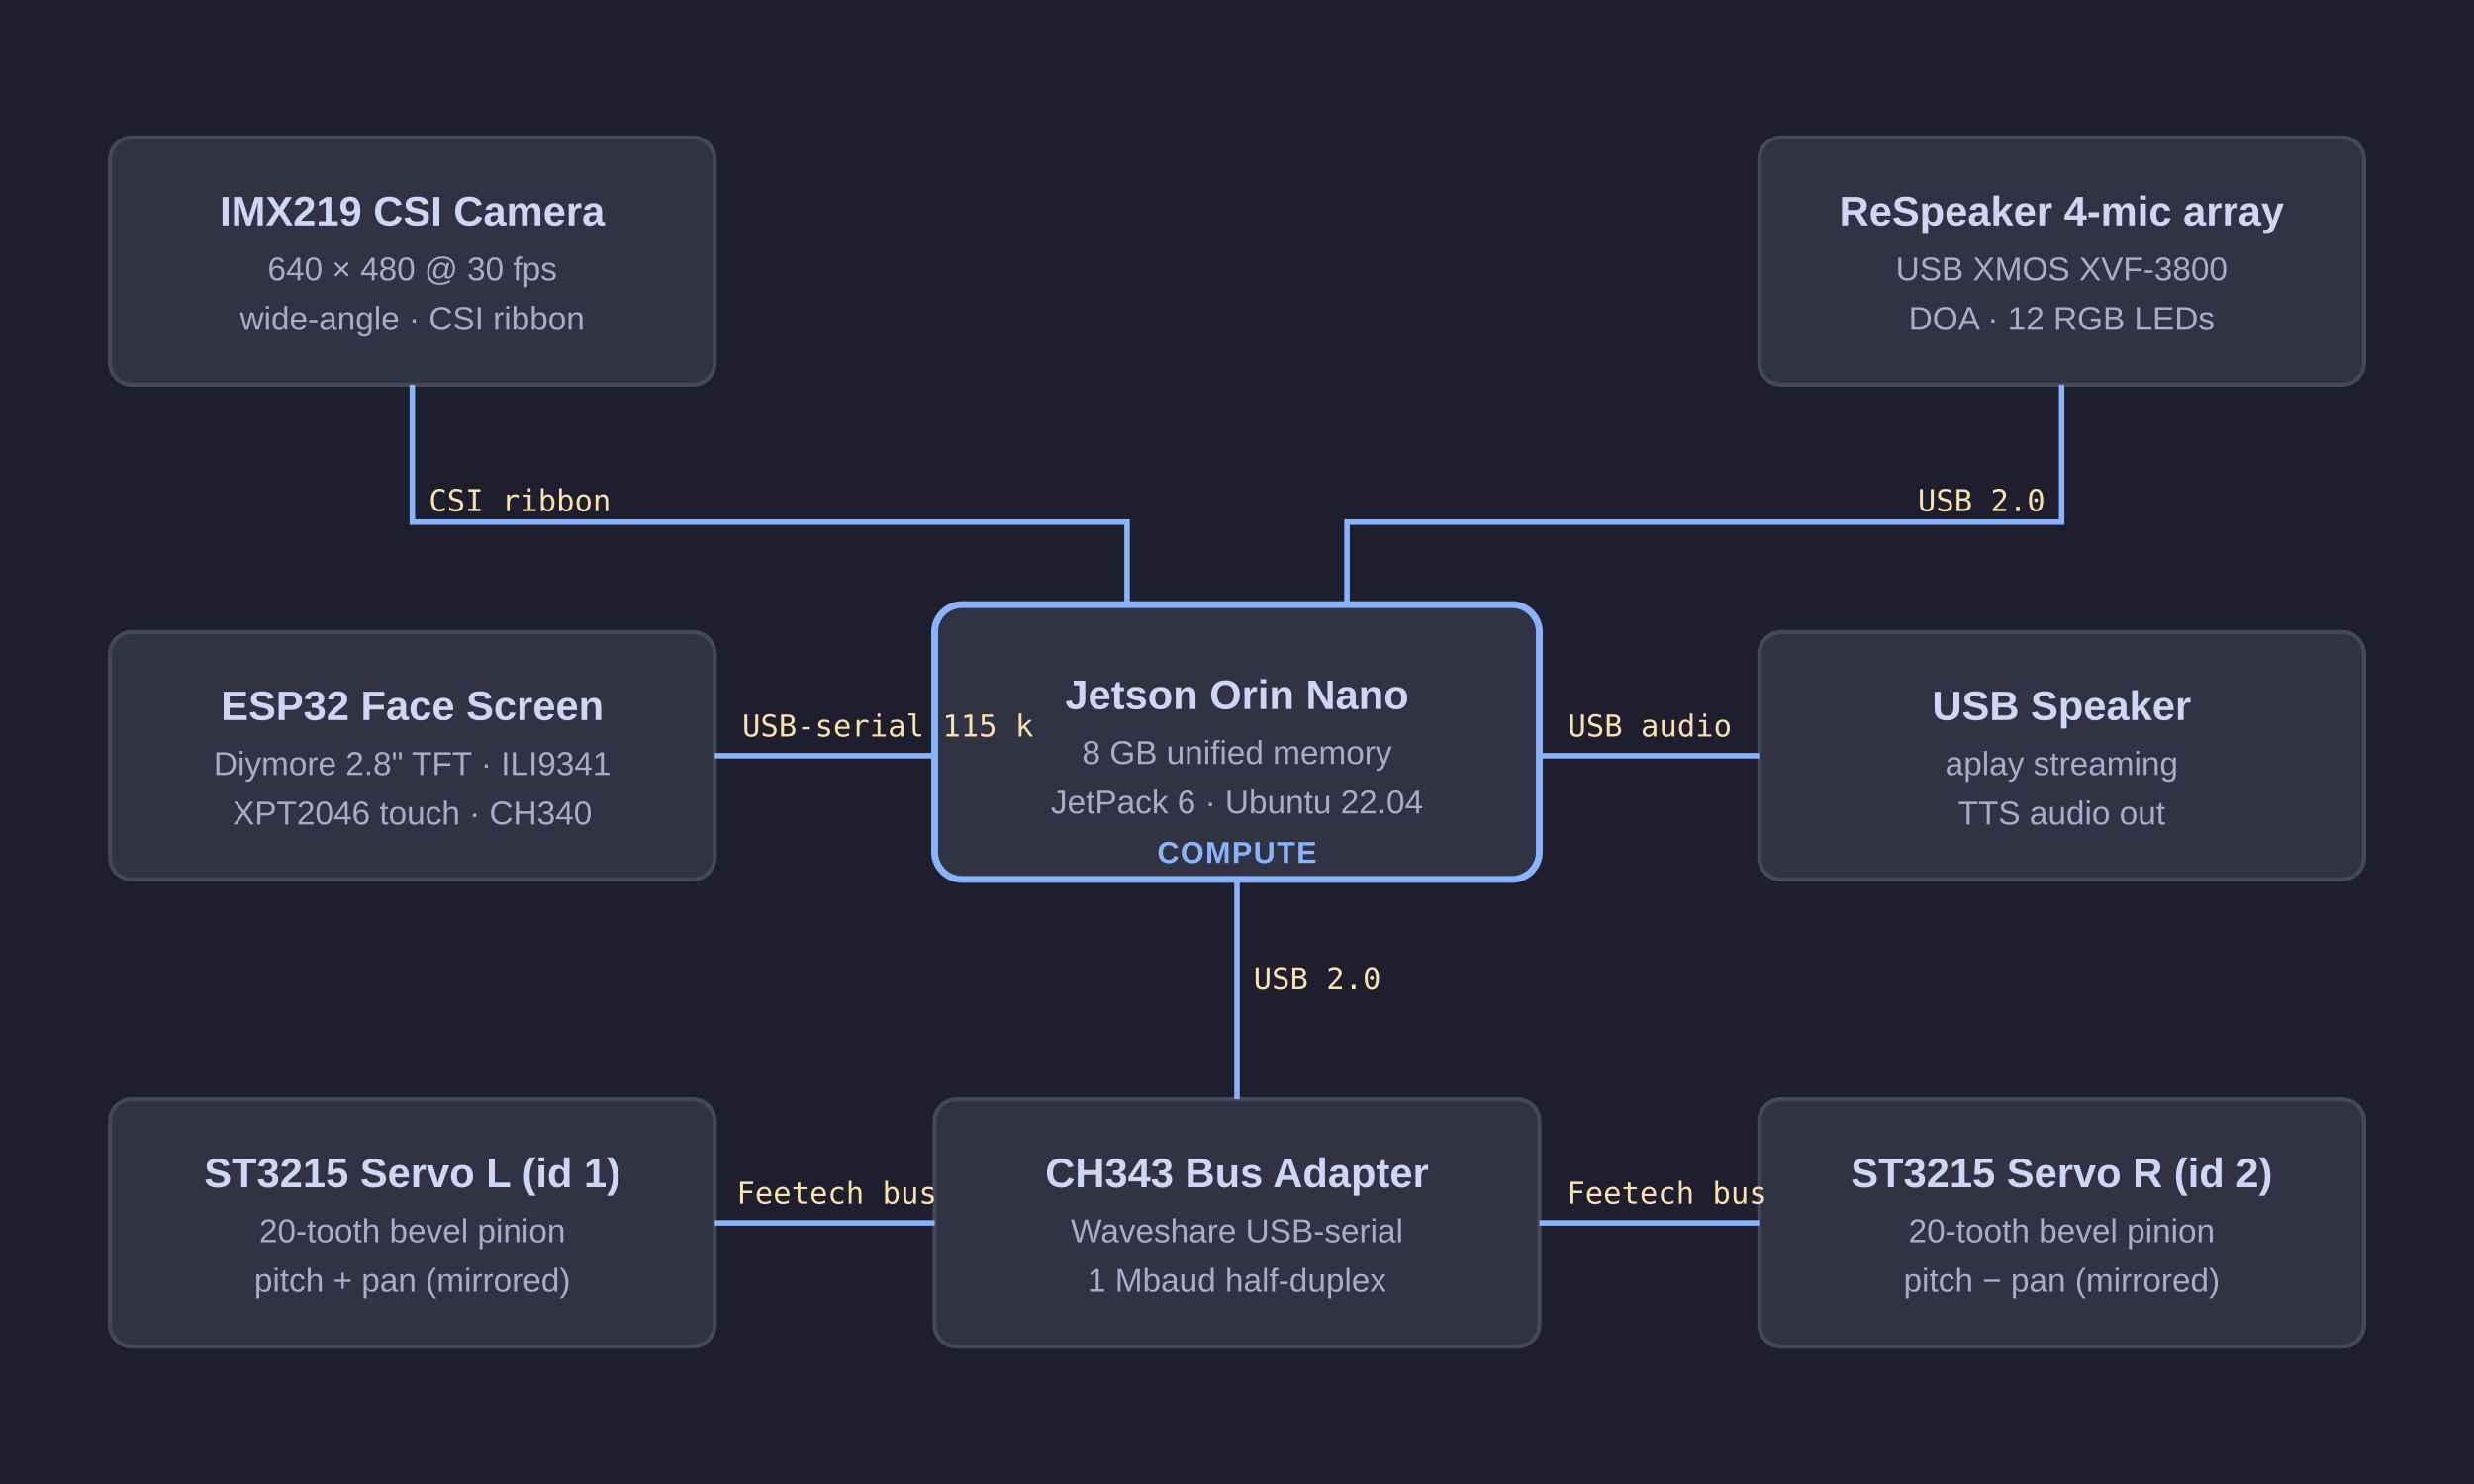
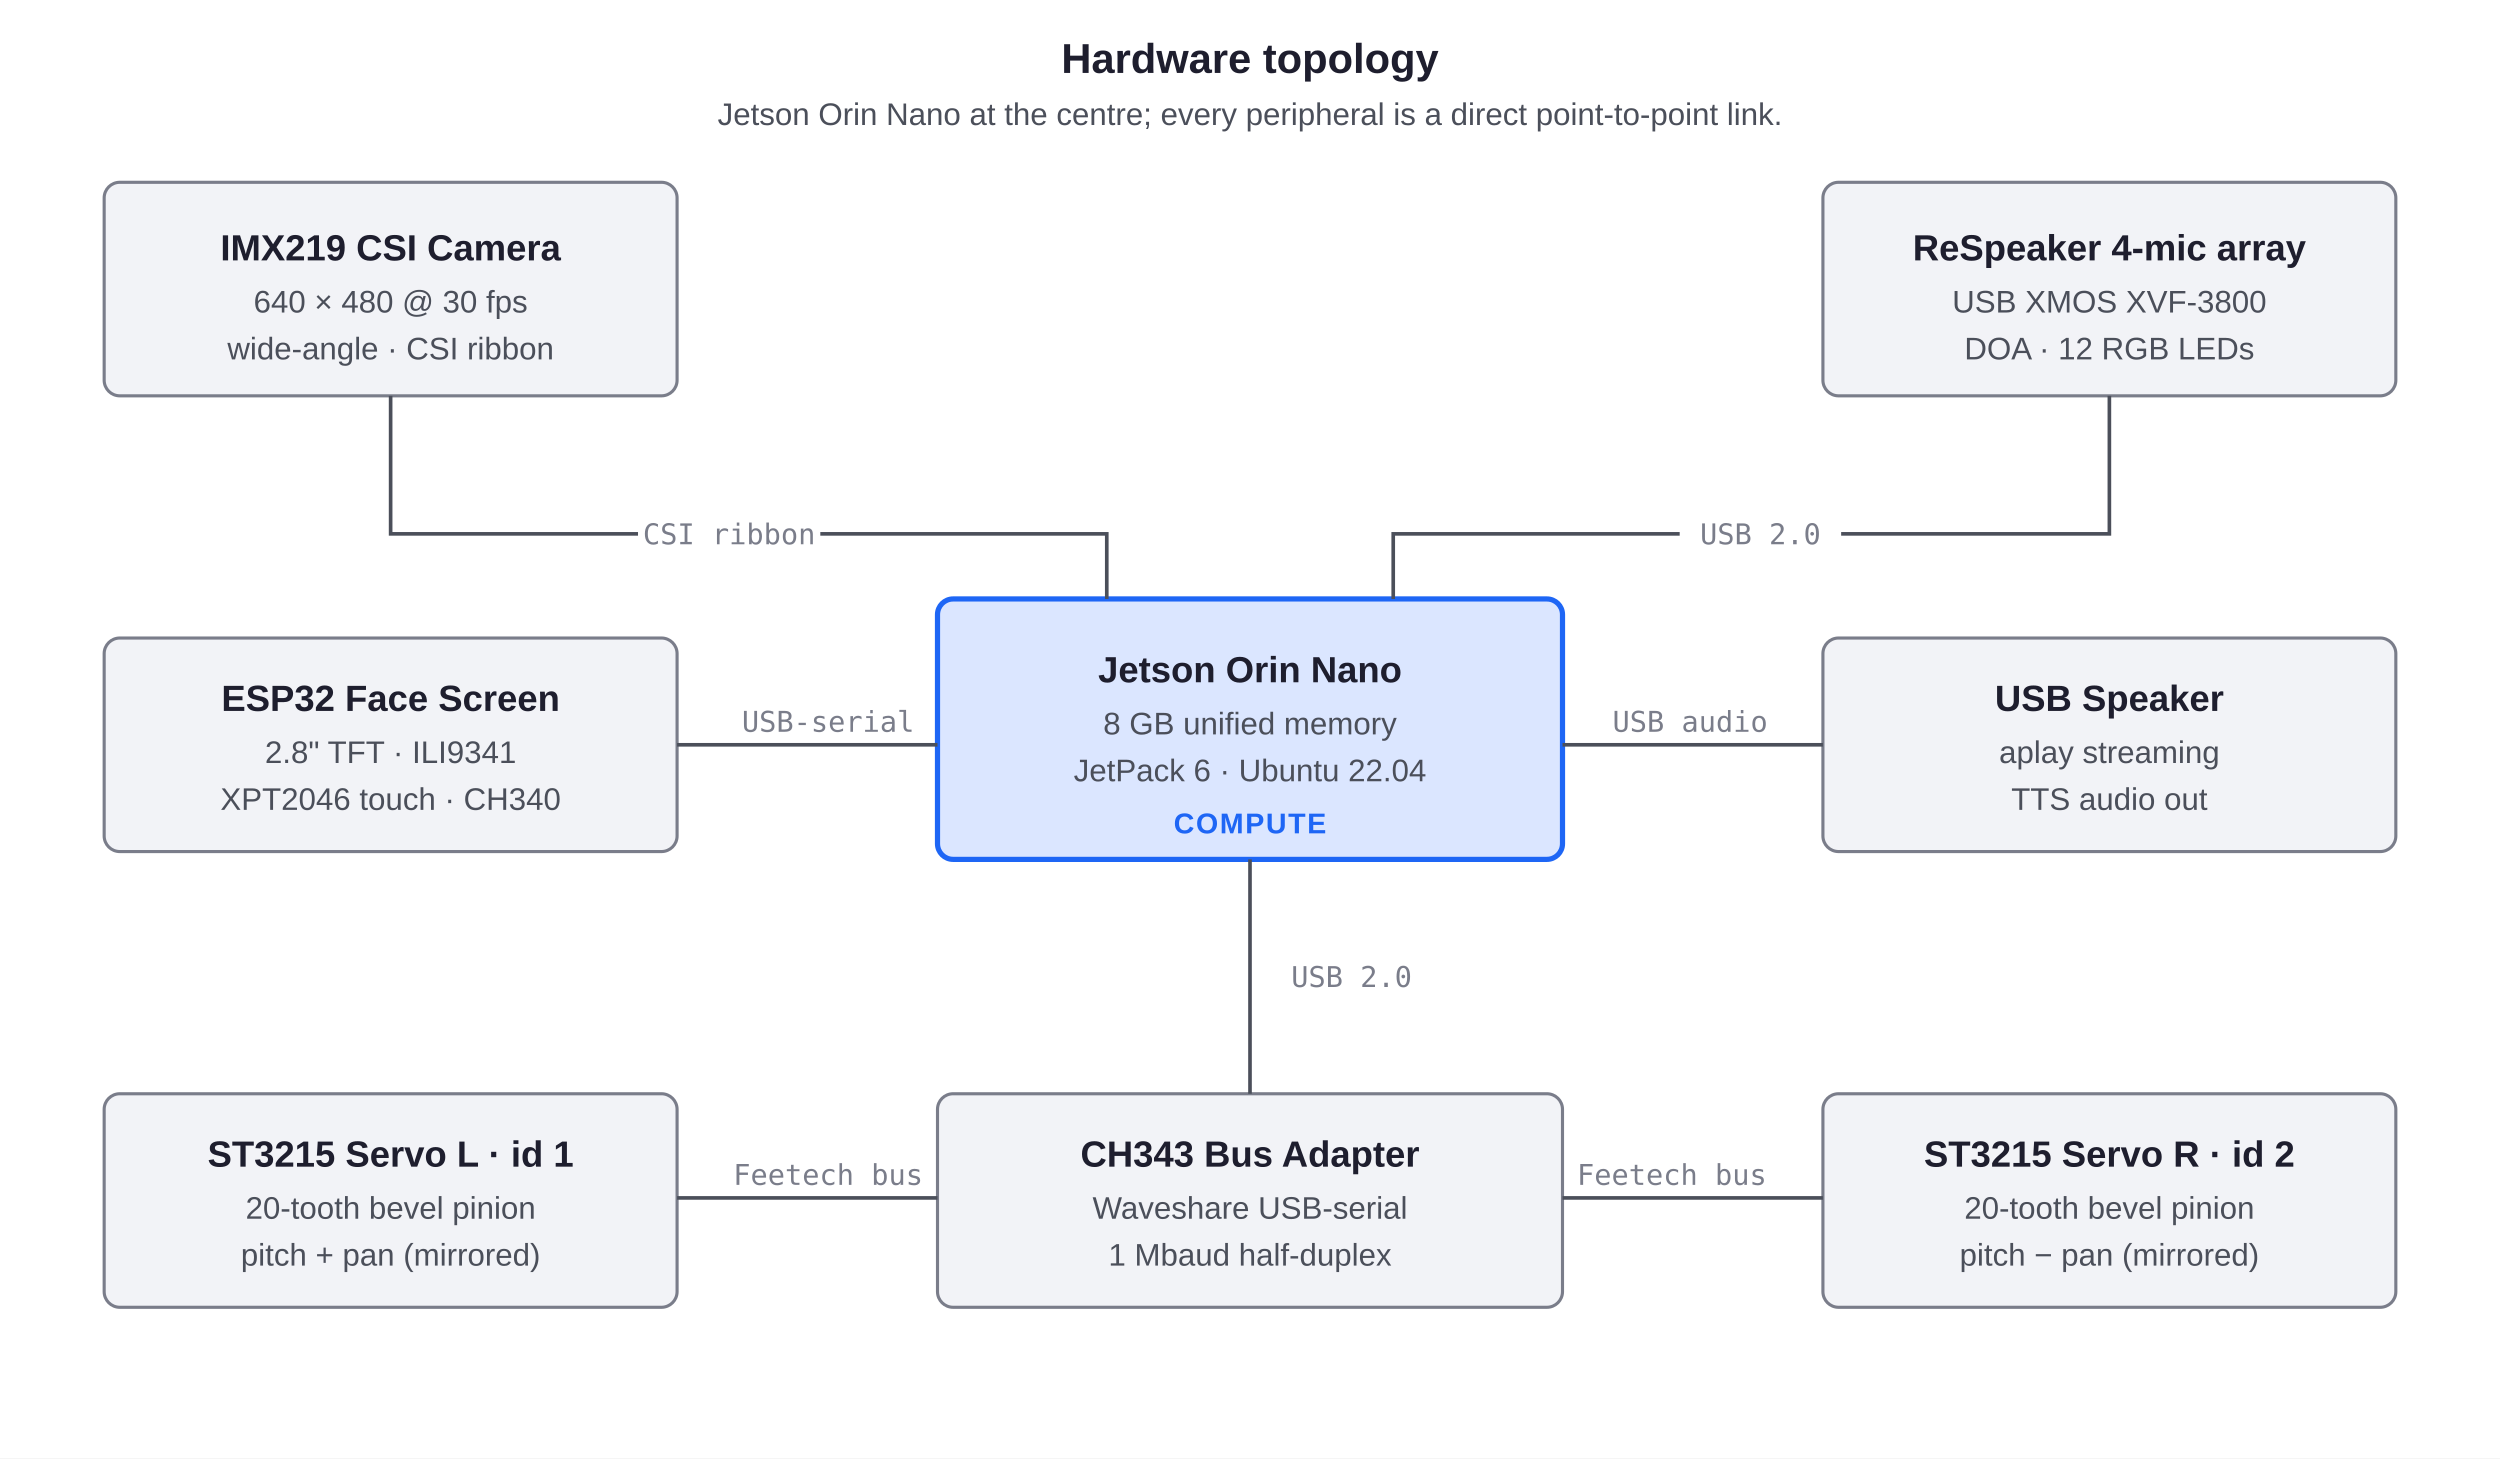
- <svg xmlns="http://www.w3.org/2000/svg" viewBox="0 0 900 540" role="img" aria-labelledby="title">
+ <svg xmlns="http://www.w3.org/2000/svg" viewBox="0 0 960 560" role="img" aria-labelledby="title">
  <style>
-     .bg { fill: #1e1e2e; }
-     .box { fill: #313244; stroke: #45475a; stroke-width: 1.5; rx: 8; ry: 8; }
-     .hub { fill: #313244; stroke: #89b4fa; stroke-width: 2.5; rx: 10; ry: 10; }
-     .t   { fill: #cdd6f4; font-family: -apple-system, "Segoe UI", Arial, sans-serif; font-size: 14px; }
-     .tb  { fill: #cdd6f4; font-family: -apple-system, "Segoe UI", Arial, sans-serif; font-size: 15px; font-weight: 700; }
-     .sub { fill: #a6adc8; font-family: -apple-system, "Segoe UI", Arial, sans-serif; font-size: 12px; }
-     .line { stroke: #89b4fa; stroke-width: 2; fill: none; }
-     .lbl { fill: #f9e2af; font-family: ui-monospace, Consolas, monospace; font-size: 11px; }
-     .hblbl { fill: #89b4fa; font-family: -apple-system, "Segoe UI", Arial, sans-serif; font-size: 11px; font-weight: 700; letter-spacing: 0.5px; }
+     .bg { fill: #ffffff; }
+     .box { fill: #f2f3f7; stroke: #7a7d8a; stroke-width: 1.2; rx: 6; ry: 6; }
+     .hub { fill: #dbe6ff; stroke: #1e66f5; stroke-width: 2; rx: 6; ry: 6; }
+     .tb  { fill: #1e1e2e; font-family: -apple-system, "Segoe UI", Arial, sans-serif; font-size: 14px; font-weight: 700; }
+     .sub { fill: #4b4f5a; font-family: -apple-system, "Segoe UI", Arial, sans-serif; font-size: 12px; }
+     .hdr { fill: #1e66f5; font-family: -apple-system, "Segoe UI", Arial, sans-serif; font-size: 11px; font-weight: 700; letter-spacing: 0.6px; }
+ 
+     .line { stroke: #4b4f5a; stroke-width: 1.4; fill: none; }
+     .lbl { fill: #7a7d8a; font-family: ui-monospace, Consolas, monospace; font-size: 11px; }
+     .lblbg { fill: #ffffff; }
+ 
+     .title { fill: #1e1e2e; font-family: -apple-system, "Segoe UI", Arial, sans-serif; font-size: 16px; font-weight: 700; }
  </style>
-   <rect class="bg" width="900" height="540" />
-   <rect class="hub" x="340" y="220" width="220" height="100" />
-   <text class="tb" x="450" y="258" text-anchor="middle">Jetson Orin Nano</text>
-   <text class="sub" x="450" y="278" text-anchor="middle">8 GB unified memory</text>
-   <text class="sub" x="450" y="296" text-anchor="middle">JetPack 6 · Ubuntu 22.04</text>
-   <text class="hblbl" x="450" y="314" text-anchor="middle">COMPUTE</text>
-   <rect class="box" x="40" y="50" width="220" height="90" />
-   <text class="tb" x="150" y="82" text-anchor="middle">IMX219 CSI Camera</text>
-   <text class="sub" x="150" y="102" text-anchor="middle">640 × 480 @ 30 fps</text>
-   <text class="sub" x="150" y="120" text-anchor="middle">wide-angle · CSI ribbon</text>
-   <rect class="box" x="640" y="50" width="220" height="90" />
-   <text class="tb" x="750" y="82" text-anchor="middle">ReSpeaker 4-mic array</text>
-   <text class="sub" x="750" y="102" text-anchor="middle">USB XMOS XVF-3800</text>
-   <text class="sub" x="750" y="120" text-anchor="middle">DOA · 12 RGB LEDs</text>
-   <rect class="box" x="40" y="230" width="220" height="90" />
-   <text class="tb" x="150" y="262" text-anchor="middle">ESP32 Face Screen</text>
-   <text class="sub" x="150" y="282" text-anchor="middle">Diymore 2.8" TFT · ILI9341</text>
-   <text class="sub" x="150" y="300" text-anchor="middle">XPT2046 touch · CH340</text>
-   <rect class="box" x="640" y="230" width="220" height="90" />
-   <text class="tb" x="750" y="262" text-anchor="middle">USB Speaker</text>
-   <text class="sub" x="750" y="282" text-anchor="middle">aplay streaming</text>
-   <text class="sub" x="750" y="300" text-anchor="middle">TTS audio out</text>
-   <rect class="box" x="340" y="400" width="220" height="90" />
-   <text class="tb" x="450" y="432" text-anchor="middle">CH343 Bus Adapter</text>
-   <text class="sub" x="450" y="452" text-anchor="middle">Waveshare USB-serial</text>
-   <text class="sub" x="450" y="470" text-anchor="middle">1 Mbaud half-duplex</text>
-   <rect class="box" x="40" y="400" width="220" height="90" />
-   <text class="tb" x="150" y="432" text-anchor="middle">ST3215 Servo L (id 1)</text>
-   <text class="sub" x="150" y="452" text-anchor="middle">20-tooth bevel pinion</text>
-   <text class="sub" x="150" y="470" text-anchor="middle">pitch + pan (mirrored)</text>
-   <rect class="box" x="640" y="400" width="220" height="90" />
-   <text class="tb" x="750" y="432" text-anchor="middle">ST3215 Servo R (id 2)</text>
-   <text class="sub" x="750" y="452" text-anchor="middle">20-tooth bevel pinion</text>
-   <text class="sub" x="750" y="470" text-anchor="middle">pitch − pan (mirrored)</text>
-   <path class="line" d="M 150 140 L 150 190 L 410 190 L 410 220" />
-   <text class="lbl" x="156" y="186">CSI ribbon</text>
-   <path class="line" d="M 750 140 L 750 190 L 490 190 L 490 220" />
-   <text class="lbl" x="744" y="186" text-anchor="end">USB 2.0</text>
-   <path class="line" d="M 260 275 L 340 275" />
-   <text class="lbl" x="270" y="268">USB-serial 115 k</text>
-   <path class="line" d="M 640 275 L 560 275" />
-   <text class="lbl" x="630" y="268" text-anchor="end">USB audio</text>
-   <path class="line" d="M 450 400 L 450 320" />
-   <text class="lbl" x="456" y="360">USB 2.0</text>
-   <path class="line" d="M 260 445 L 340 445" />
-   <text class="lbl" x="268" y="438">Feetech bus</text>
-   <path class="line" d="M 560 445 L 640 445" />
-   <text class="lbl" x="570" y="438">Feetech bus</text>
+   <rect class="bg" width="960" height="560" />
+   <text class="title" x="480" y="28" text-anchor="middle">Hardware topology</text>
+   <text class="sub" x="480" y="48" text-anchor="middle">Jetson Orin Nano at the centre; every peripheral is a direct point-to-point link.</text>
+   <rect class="hub" x="360" y="230" width="240" height="100" />
+   <text class="tb" x="480" y="262" text-anchor="middle">Jetson Orin Nano</text>
+   <text class="sub" x="480" y="282" text-anchor="middle">8 GB unified memory</text>
+   <text class="sub" x="480" y="300" text-anchor="middle">JetPack 6 · Ubuntu 22.04</text>
+   <text class="hdr" x="480" y="320" text-anchor="middle">COMPUTE</text>
+   <rect class="box" x="40" y="70" width="220" height="82" />
+   <text class="tb" x="150" y="100" text-anchor="middle">IMX219 CSI Camera</text>
+   <text class="sub" x="150" y="120" text-anchor="middle">640 × 480 @ 30 fps</text>
+   <text class="sub" x="150" y="138" text-anchor="middle">wide-angle · CSI ribbon</text>
+   <rect class="box" x="700" y="70" width="220" height="82" />
+   <text class="tb" x="810" y="100" text-anchor="middle">ReSpeaker 4-mic array</text>
+   <text class="sub" x="810" y="120" text-anchor="middle">USB XMOS XVF-3800</text>
+   <text class="sub" x="810" y="138" text-anchor="middle">DOA · 12 RGB LEDs</text>
+   <rect class="box" x="40" y="245" width="220" height="82" />
+   <text class="tb" x="150" y="273" text-anchor="middle">ESP32 Face Screen</text>
+   <text class="sub" x="150" y="293" text-anchor="middle">2.8" TFT · ILI9341</text>
+   <text class="sub" x="150" y="311" text-anchor="middle">XPT2046 touch · CH340</text>
+   <rect class="box" x="700" y="245" width="220" height="82" />
+   <text class="tb" x="810" y="273" text-anchor="middle">USB Speaker</text>
+   <text class="sub" x="810" y="293" text-anchor="middle">aplay streaming</text>
+   <text class="sub" x="810" y="311" text-anchor="middle">TTS audio out</text>
+   <rect class="box" x="360" y="420" width="240" height="82" />
+   <text class="tb" x="480" y="448" text-anchor="middle">CH343 Bus Adapter</text>
+   <text class="sub" x="480" y="468" text-anchor="middle">Waveshare USB-serial</text>
+   <text class="sub" x="480" y="486" text-anchor="middle">1 Mbaud half-duplex</text>
+   <rect class="box" x="40" y="420" width="220" height="82" />
+   <text class="tb" x="150" y="448" text-anchor="middle">ST3215 Servo L · id 1</text>
+   <text class="sub" x="150" y="468" text-anchor="middle">20-tooth bevel pinion</text>
+   <text class="sub" x="150" y="486" text-anchor="middle">pitch + pan (mirrored)</text>
+   <rect class="box" x="700" y="420" width="220" height="82" />
+   <text class="tb" x="810" y="448" text-anchor="middle">ST3215 Servo R · id 2</text>
+   <text class="sub" x="810" y="468" text-anchor="middle">20-tooth bevel pinion</text>
+   <text class="sub" x="810" y="486" text-anchor="middle">pitch − pan (mirrored)</text>
+   <path class="line" d="M 150 152 L 150 205 L 425 205 L 425 230" />
+   <rect class="lblbg" x="245" y="198" width="70" height="14" />
+   <text class="lbl" x="280" y="209" text-anchor="middle">CSI ribbon</text>
+   <path class="line" d="M 810 152 L 810 205 L 535 205 L 535 230" />
+   <rect class="lblbg" x="645" y="198" width="62" height="14" />
+   <text class="lbl" x="676" y="209" text-anchor="middle">USB 2.0</text>
+   <path class="line" d="M 260 286 L 360 286" />
+   <rect class="lblbg" x="278" y="270" width="80" height="14" />
+   <text class="lbl" x="318" y="281" text-anchor="middle">USB-serial</text>
+   <path class="line" d="M 700 286 L 600 286" />
+   <rect class="lblbg" x="610" y="270" width="78" height="14" />
+   <text class="lbl" x="649" y="281" text-anchor="middle">USB audio</text>
+   <path class="line" d="M 480 420 L 480 330" />
+   <rect class="lblbg" x="492" y="368" width="54" height="14" />
+   <text class="lbl" x="519" y="379" text-anchor="middle">USB 2.0</text>
+   <path class="line" d="M 260 460 L 360 460" />
+   <rect class="lblbg" x="278" y="444" width="80" height="14" />
+   <text class="lbl" x="318" y="455" text-anchor="middle">Feetech bus</text>
+   <path class="line" d="M 600 460 L 700 460" />
+   <rect class="lblbg" x="602" y="444" width="80" height="14" />
+   <text class="lbl" x="642" y="455" text-anchor="middle">Feetech bus</text>
</svg>
